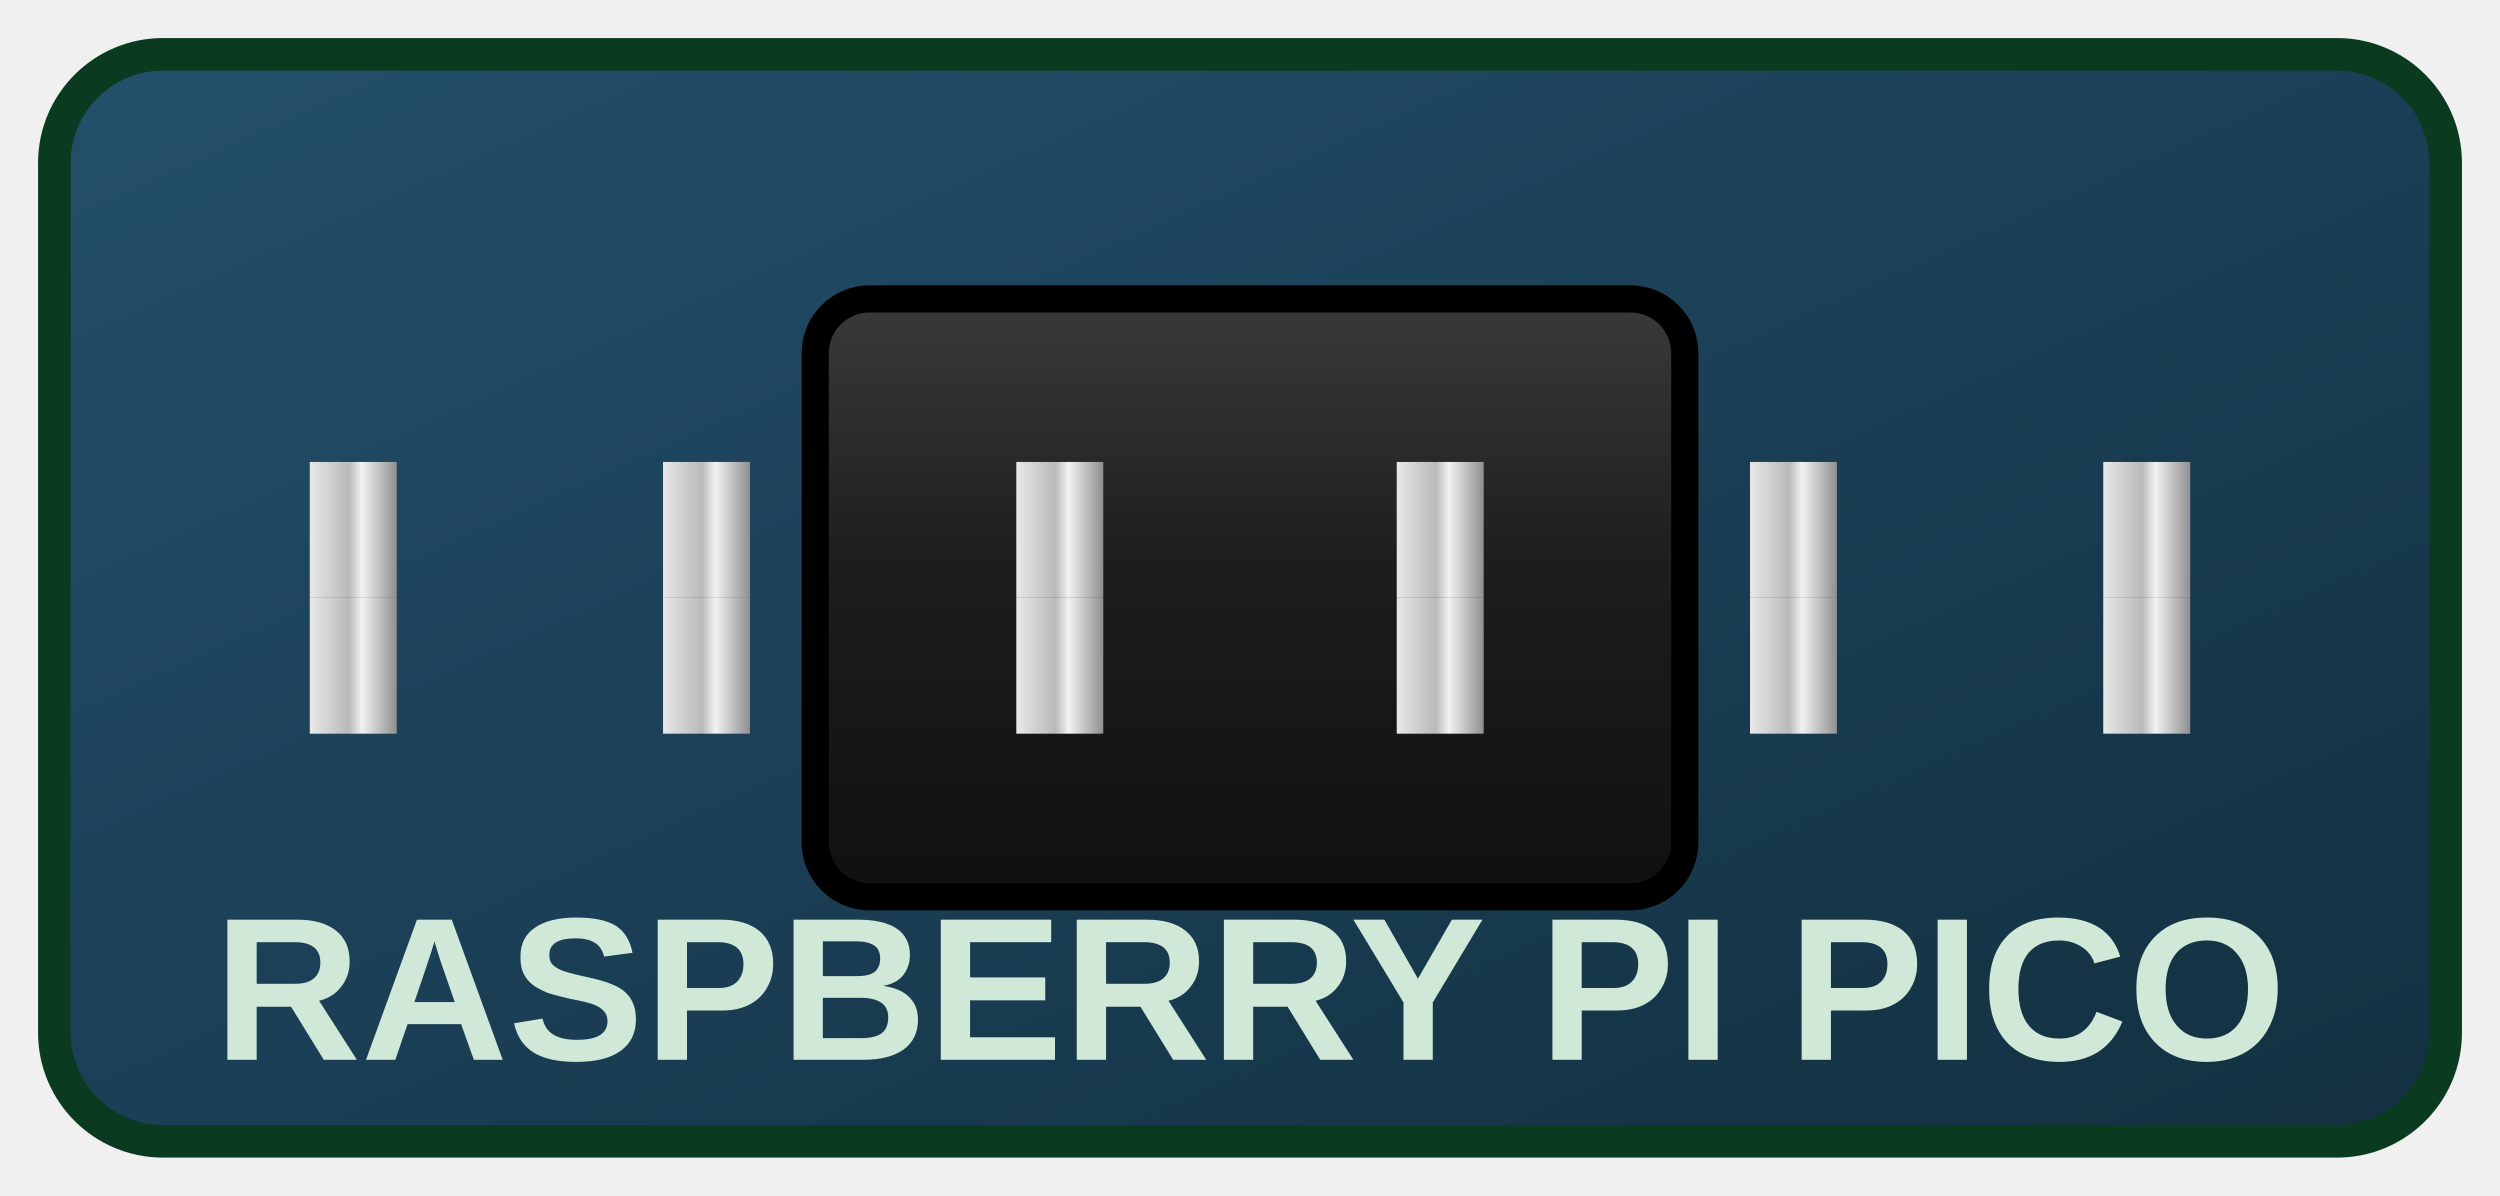
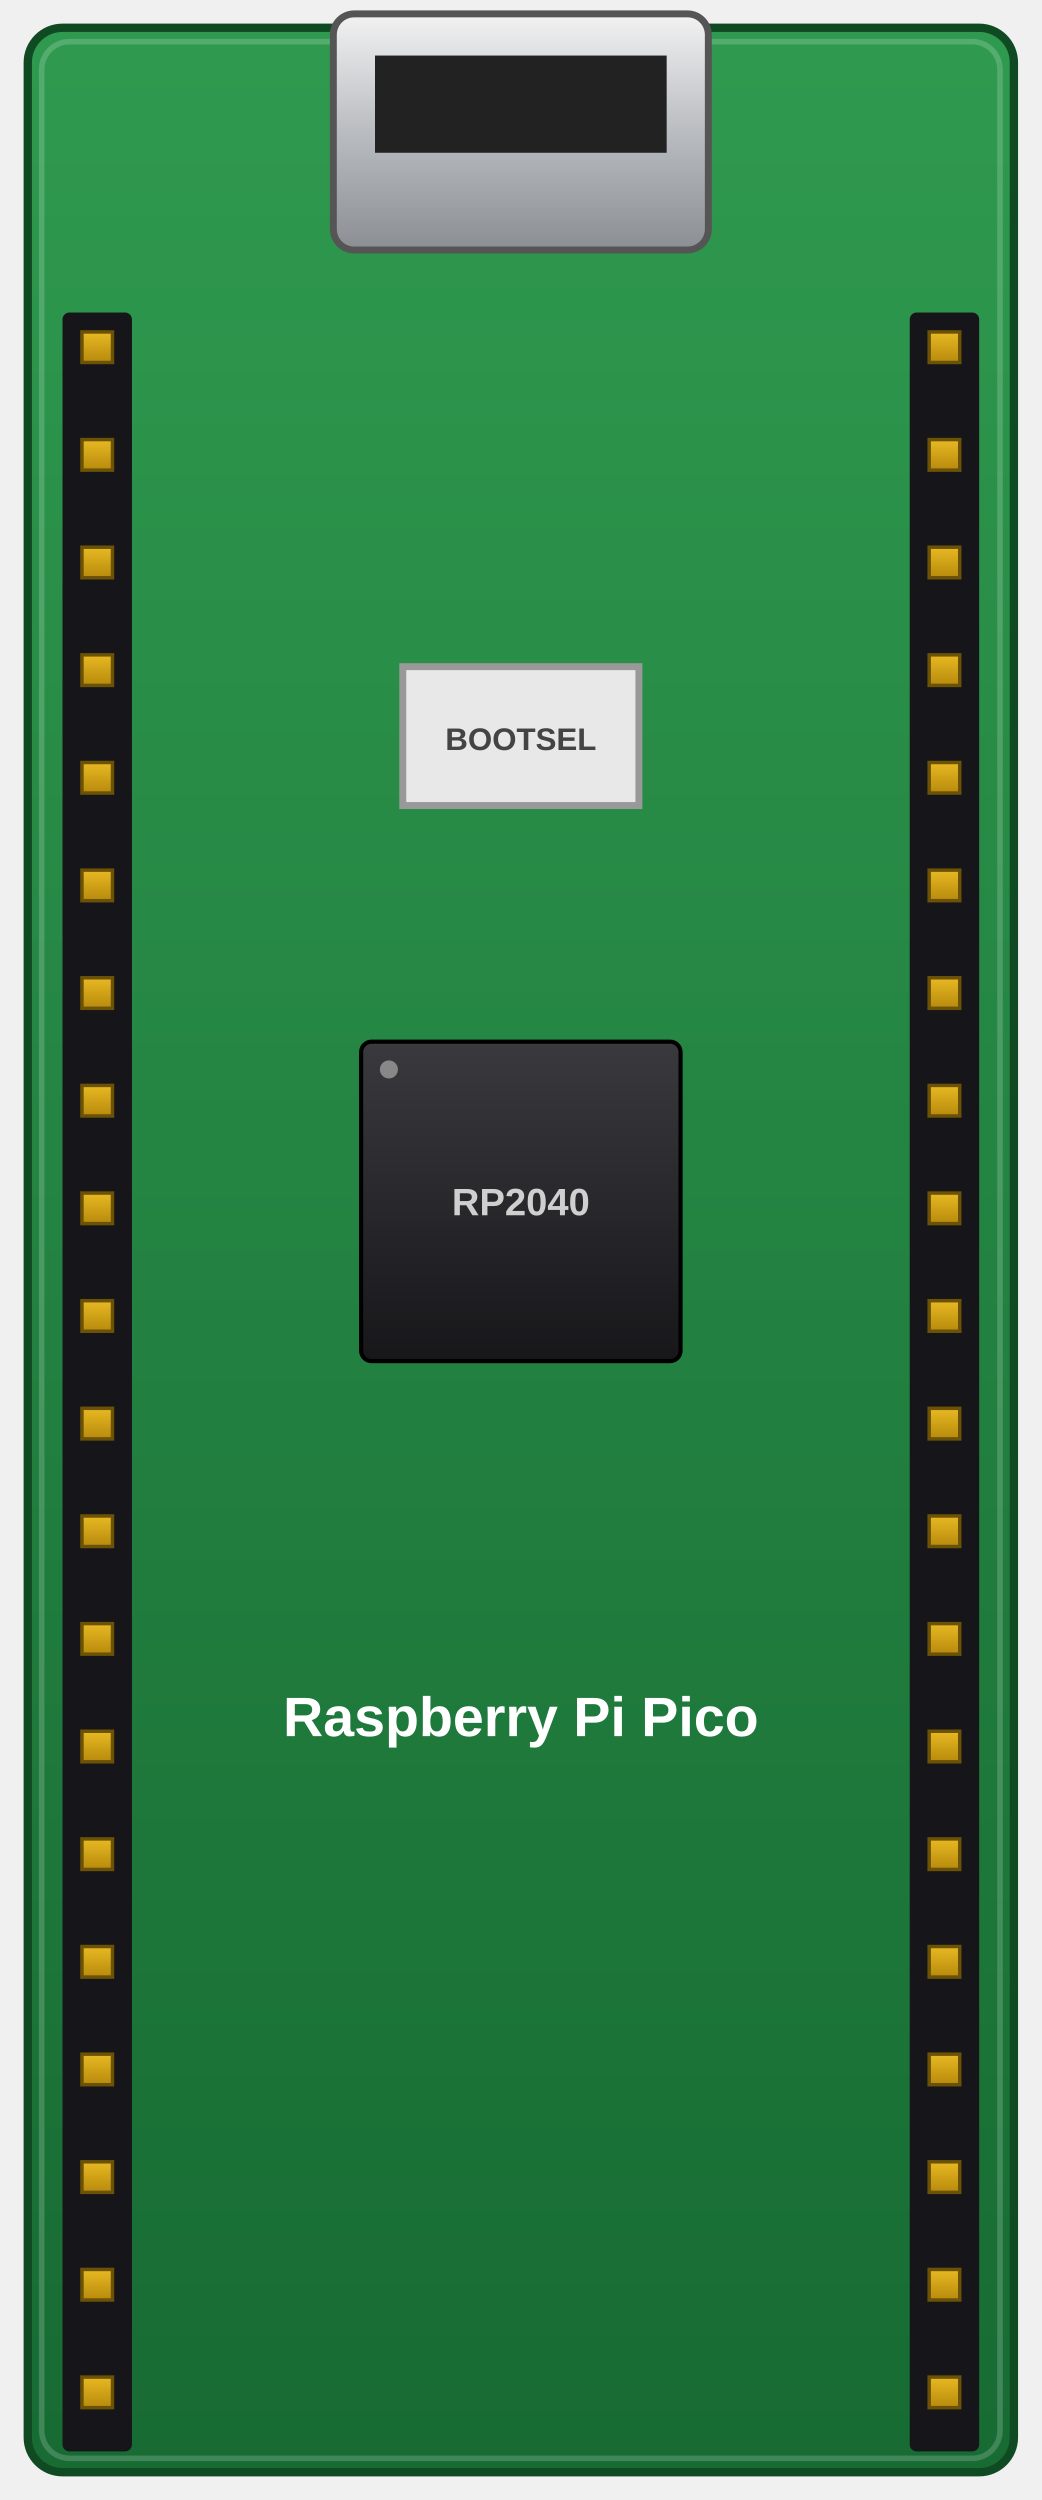
- <svg xmlns="http://www.w3.org/2000/svg" viewBox="0 0 92 44" width="92" height="44">
+ <svg xmlns="http://www.w3.org/2000/svg" viewBox="0 0 150 360" width="150" height="360">
  <defs>
-     <linearGradient id="pcb" x1="0" y1="0" x2="0" y2="1">
-       <stop offset="0" stop-color="#1f7a3d" />
-       <stop offset="0.5" stop-color="#16693a" />
-       <stop offset="1" stop-color="#0f4f2a" />
+     <linearGradient id="gB" x1="0" y1="0" x2="0" y2="1">
+       <stop offset="0" stop-color="#2b6fd0" />
+       <stop offset="1" stop-color="#14489c" />
    </linearGradient>
-     <linearGradient id="pcb2" x1="0" y1="0" x2="1" y2="1">
-       <stop offset="0" stop-color="#24506b" />
-       <stop offset="0.5" stop-color="#1b3f56" />
-       <stop offset="1" stop-color="#12303f" />
+     <linearGradient id="gG" x1="0" y1="0" x2="0" y2="1">
+       <stop offset="0" stop-color="#2f9a4f" />
+       <stop offset="1" stop-color="#176b33" />
    </linearGradient>
-     <linearGradient id="chip" x1="0" y1="0" x2="0" y2="1">
-       <stop offset="0" stop-color="#3a3a3a" />
-       <stop offset="0.45" stop-color="#1d1d1d" />
-       <stop offset="1" stop-color="#101010" />
+     <linearGradient id="gR" x1="0" y1="0" x2="0" y2="1">
+       <stop offset="0" stop-color="#d63b3b" />
+       <stop offset="1" stop-color="#9c1c1c" />
    </linearGradient>
-     <linearGradient id="metal" x1="0" y1="0" x2="1" y2="0">
-       <stop offset="0" stop-color="#e8e8e8" />
-       <stop offset="0.45" stop-color="#b9b9b9" />
-       <stop offset="0.6" stop-color="#f2f2f2" />
-       <stop offset="1" stop-color="#8f8f8f" />
+     <linearGradient id="gP" x1="0" y1="0" x2="0" y2="1">
+       <stop offset="0" stop-color="#6a3aa8" />
+       <stop offset="1" stop-color="#43207c" />
    </linearGradient>
-     <linearGradient id="gold" x1="0" y1="0" x2="0" y2="1">
-       <stop offset="0" stop-color="#ffe07a" />
-       <stop offset="1" stop-color="#c79a1e" />
+     <linearGradient id="gK" x1="0" y1="0" x2="0" y2="1">
+       <stop offset="0" stop-color="#3a3a3e" />
+       <stop offset="1" stop-color="#17171a" />
    </linearGradient>
-     <linearGradient id="glass" x1="0" y1="0" x2="1" y2="1">
-       <stop offset="0" stop-color="#ffffff" stop-opacity="0.55" />
-       <stop offset="0.5" stop-color="#cfe8ff" stop-opacity="0.2" />
-       <stop offset="1" stop-color="#7fb2e0" stop-opacity="0.45" />
+     <linearGradient id="gY" x1="0" y1="0" x2="0" y2="1">
+       <stop offset="0" stop-color="#e8b923" />
+       <stop offset="1" stop-color="#b78a0c" />
    </linearGradient>
-     <linearGradient id="red" x1="0" y1="0" x2="0" y2="1">
-       <stop offset="0" stop-color="#ff6b5e" />
-       <stop offset="1" stop-color="#b3271c" />
+     <linearGradient id="gM" x1="0" y1="0" x2="0" y2="1">
+       <stop offset="0" stop-color="#f2f2f2" />
+       <stop offset="0.5" stop-color="#b9bcc0" />
+       <stop offset="1" stop-color="#8b8e93" />
    </linearGradient>
-     <radialGradient id="glow" cx="0.5" cy="0.5" r="0.5">
-       <stop offset="0" stop-color="#fff" stop-opacity="0.9" />
-       <stop offset="1" stop-color="#fff" stop-opacity="0" />
+     <linearGradient id="gV" x1="0" y1="0" x2="1" y2="0">
+       <stop offset="0" stop-color="#8d9094" />
+       <stop offset="0.35" stop-color="#f4f4f4" />
+       <stop offset="1" stop-color="#7c7f84" />
+     </linearGradient>
+     <radialGradient id="gGl" cx="0.35" cy="0.3" r="0.8">
+       <stop offset="0" stop-color="#ffffff" stop-opacity=".9" />
+       <stop offset="1" stop-color="#cfe6f5" stop-opacity=".35" />
    </radialGradient>
  </defs>
-   <rect x="2" y="2" width="88" height="40" rx="4" fill="url(#pcb2)" stroke="#0a3a20" stroke-width="1.2" />
-   <rect x="30" y="11" width="32" height="22" rx="2" fill="url(#chip)" stroke="#000" />
-   <rect x="11.4" y="17" width="3.2" height="5" fill="url(#metal)" />
-   <rect x="24.4" y="17" width="3.2" height="5" fill="url(#metal)" />
-   <rect x="37.4" y="17" width="3.2" height="5" fill="url(#metal)" />
-   <rect x="51.4" y="17" width="3.2" height="5" fill="url(#metal)" />
-   <rect x="64.4" y="17" width="3.2" height="5" fill="url(#metal)" />
-   <rect x="77.4" y="17" width="3.2" height="5" fill="url(#metal)" />
-   <rect x="11.4" y="22" width="3.2" height="5" fill="url(#metal)" />
-   <rect x="24.4" y="22" width="3.2" height="5" fill="url(#metal)" />
-   <rect x="37.4" y="22" width="3.2" height="5" fill="url(#metal)" />
-   <rect x="51.4" y="22" width="3.2" height="5" fill="url(#metal)" />
-   <rect x="64.4" y="22" width="3.2" height="5" fill="url(#metal)" />
-   <rect x="77.4" y="22" width="3.2" height="5" fill="url(#metal)" />
-   <text x="46" y="39" font-family="Arial,Helvetica,sans-serif" font-size="7.5" font-weight="bold" fill="#cfe8d8" text-anchor="middle">RASPBERRY PI PICO</text>
+   <rect x="4" y="4" width="142" height="352" rx="5" fill="url(#gG)" stroke="#0f4a22" stroke-width="1.2" />
+   <rect x="6" y="6" width="138" height="348" rx="4" fill="none" stroke="#fff" stroke-opacity=".18" stroke-width=".8" />
+   <rect x="48" y="2" width="54" height="34" rx="3" fill="url(#gM)" stroke="#555" />
+   <rect x="54" y="8" width="42" height="14" fill="#222" />
+   <rect x="52" y="150" width="46" height="46" rx="1.5" fill="url(#gK)" stroke="#000" stroke-width=".6" />
+   <circle cx="56" cy="154" r="1.3" fill="#888" />
+   <text x="75.0" y="175.0" font-family="Arial,Helvetica,sans-serif" font-size="5.5" font-weight="bold" fill="#cfcfcf" text-anchor="middle">RP2040</text>
+   <rect x="58" y="96" width="34" height="20" fill="#e8e8e8" stroke="#999" />
+   <text x="75" y="108" font-family="Arial,Helvetica,sans-serif" font-size="4.5" font-weight="bold" fill="#444" text-anchor="middle">BOOTSEL</text>
+   <text x="75" y="250" font-family="Arial,Helvetica,sans-serif" font-size="8" font-weight="bold" fill="#fff" text-anchor="middle">Raspberry Pi Pico</text>
+   <rect x="9" y="45" width="10" height="308.0" fill="#15151a" rx="1" />
+   <rect x="11.8" y="47.8" width="4.4" height="4.4" fill="url(#gY)" stroke="#6b5206" stroke-width=".5" />
+   <rect x="11.8" y="63.3" width="4.4" height="4.4" fill="url(#gY)" stroke="#6b5206" stroke-width=".5" />
+   <rect x="11.8" y="78.8" width="4.4" height="4.4" fill="url(#gY)" stroke="#6b5206" stroke-width=".5" />
+   <rect x="11.8" y="94.3" width="4.4" height="4.4" fill="url(#gY)" stroke="#6b5206" stroke-width=".5" />
+   <rect x="11.8" y="109.8" width="4.4" height="4.4" fill="url(#gY)" stroke="#6b5206" stroke-width=".5" />
+   <rect x="11.8" y="125.3" width="4.4" height="4.4" fill="url(#gY)" stroke="#6b5206" stroke-width=".5" />
+   <rect x="11.8" y="140.8" width="4.4" height="4.4" fill="url(#gY)" stroke="#6b5206" stroke-width=".5" />
+   <rect x="11.8" y="156.3" width="4.4" height="4.4" fill="url(#gY)" stroke="#6b5206" stroke-width=".5" />
+   <rect x="11.8" y="171.8" width="4.4" height="4.4" fill="url(#gY)" stroke="#6b5206" stroke-width=".5" />
+   <rect x="11.8" y="187.3" width="4.4" height="4.4" fill="url(#gY)" stroke="#6b5206" stroke-width=".5" />
+   <rect x="11.8" y="202.8" width="4.4" height="4.4" fill="url(#gY)" stroke="#6b5206" stroke-width=".5" />
+   <rect x="11.8" y="218.3" width="4.4" height="4.4" fill="url(#gY)" stroke="#6b5206" stroke-width=".5" />
+   <rect x="11.8" y="233.8" width="4.4" height="4.4" fill="url(#gY)" stroke="#6b5206" stroke-width=".5" />
+   <rect x="11.8" y="249.3" width="4.4" height="4.4" fill="url(#gY)" stroke="#6b5206" stroke-width=".5" />
+   <rect x="11.8" y="264.8" width="4.4" height="4.4" fill="url(#gY)" stroke="#6b5206" stroke-width=".5" />
+   <rect x="11.8" y="280.3" width="4.4" height="4.4" fill="url(#gY)" stroke="#6b5206" stroke-width=".5" />
+   <rect x="11.8" y="295.8" width="4.4" height="4.4" fill="url(#gY)" stroke="#6b5206" stroke-width=".5" />
+   <rect x="11.8" y="311.3" width="4.4" height="4.4" fill="url(#gY)" stroke="#6b5206" stroke-width=".5" />
+   <rect x="11.8" y="326.8" width="4.4" height="4.4" fill="url(#gY)" stroke="#6b5206" stroke-width=".5" />
+   <rect x="11.8" y="342.3" width="4.4" height="4.4" fill="url(#gY)" stroke="#6b5206" stroke-width=".5" />
+   <rect x="131" y="45" width="10" height="308.0" fill="#15151a" rx="1" />
+   <rect x="133.8" y="47.8" width="4.4" height="4.4" fill="url(#gY)" stroke="#6b5206" stroke-width=".5" />
+   <rect x="133.8" y="63.3" width="4.4" height="4.4" fill="url(#gY)" stroke="#6b5206" stroke-width=".5" />
+   <rect x="133.8" y="78.8" width="4.4" height="4.4" fill="url(#gY)" stroke="#6b5206" stroke-width=".5" />
+   <rect x="133.8" y="94.3" width="4.4" height="4.4" fill="url(#gY)" stroke="#6b5206" stroke-width=".5" />
+   <rect x="133.8" y="109.8" width="4.4" height="4.4" fill="url(#gY)" stroke="#6b5206" stroke-width=".5" />
+   <rect x="133.8" y="125.3" width="4.4" height="4.4" fill="url(#gY)" stroke="#6b5206" stroke-width=".5" />
+   <rect x="133.8" y="140.8" width="4.4" height="4.4" fill="url(#gY)" stroke="#6b5206" stroke-width=".5" />
+   <rect x="133.8" y="156.3" width="4.4" height="4.4" fill="url(#gY)" stroke="#6b5206" stroke-width=".5" />
+   <rect x="133.8" y="171.8" width="4.4" height="4.4" fill="url(#gY)" stroke="#6b5206" stroke-width=".5" />
+   <rect x="133.8" y="187.3" width="4.4" height="4.4" fill="url(#gY)" stroke="#6b5206" stroke-width=".5" />
+   <rect x="133.8" y="202.8" width="4.4" height="4.4" fill="url(#gY)" stroke="#6b5206" stroke-width=".5" />
+   <rect x="133.8" y="218.3" width="4.4" height="4.4" fill="url(#gY)" stroke="#6b5206" stroke-width=".5" />
+   <rect x="133.8" y="233.8" width="4.4" height="4.4" fill="url(#gY)" stroke="#6b5206" stroke-width=".5" />
+   <rect x="133.8" y="249.3" width="4.4" height="4.4" fill="url(#gY)" stroke="#6b5206" stroke-width=".5" />
+   <rect x="133.8" y="264.8" width="4.4" height="4.4" fill="url(#gY)" stroke="#6b5206" stroke-width=".5" />
+   <rect x="133.8" y="280.3" width="4.4" height="4.4" fill="url(#gY)" stroke="#6b5206" stroke-width=".5" />
+   <rect x="133.8" y="295.8" width="4.4" height="4.4" fill="url(#gY)" stroke="#6b5206" stroke-width=".5" />
+   <rect x="133.8" y="311.3" width="4.4" height="4.4" fill="url(#gY)" stroke="#6b5206" stroke-width=".5" />
+   <rect x="133.8" y="326.8" width="4.4" height="4.4" fill="url(#gY)" stroke="#6b5206" stroke-width=".5" />
+   <rect x="133.8" y="342.3" width="4.4" height="4.4" fill="url(#gY)" stroke="#6b5206" stroke-width=".5" />
</svg>
